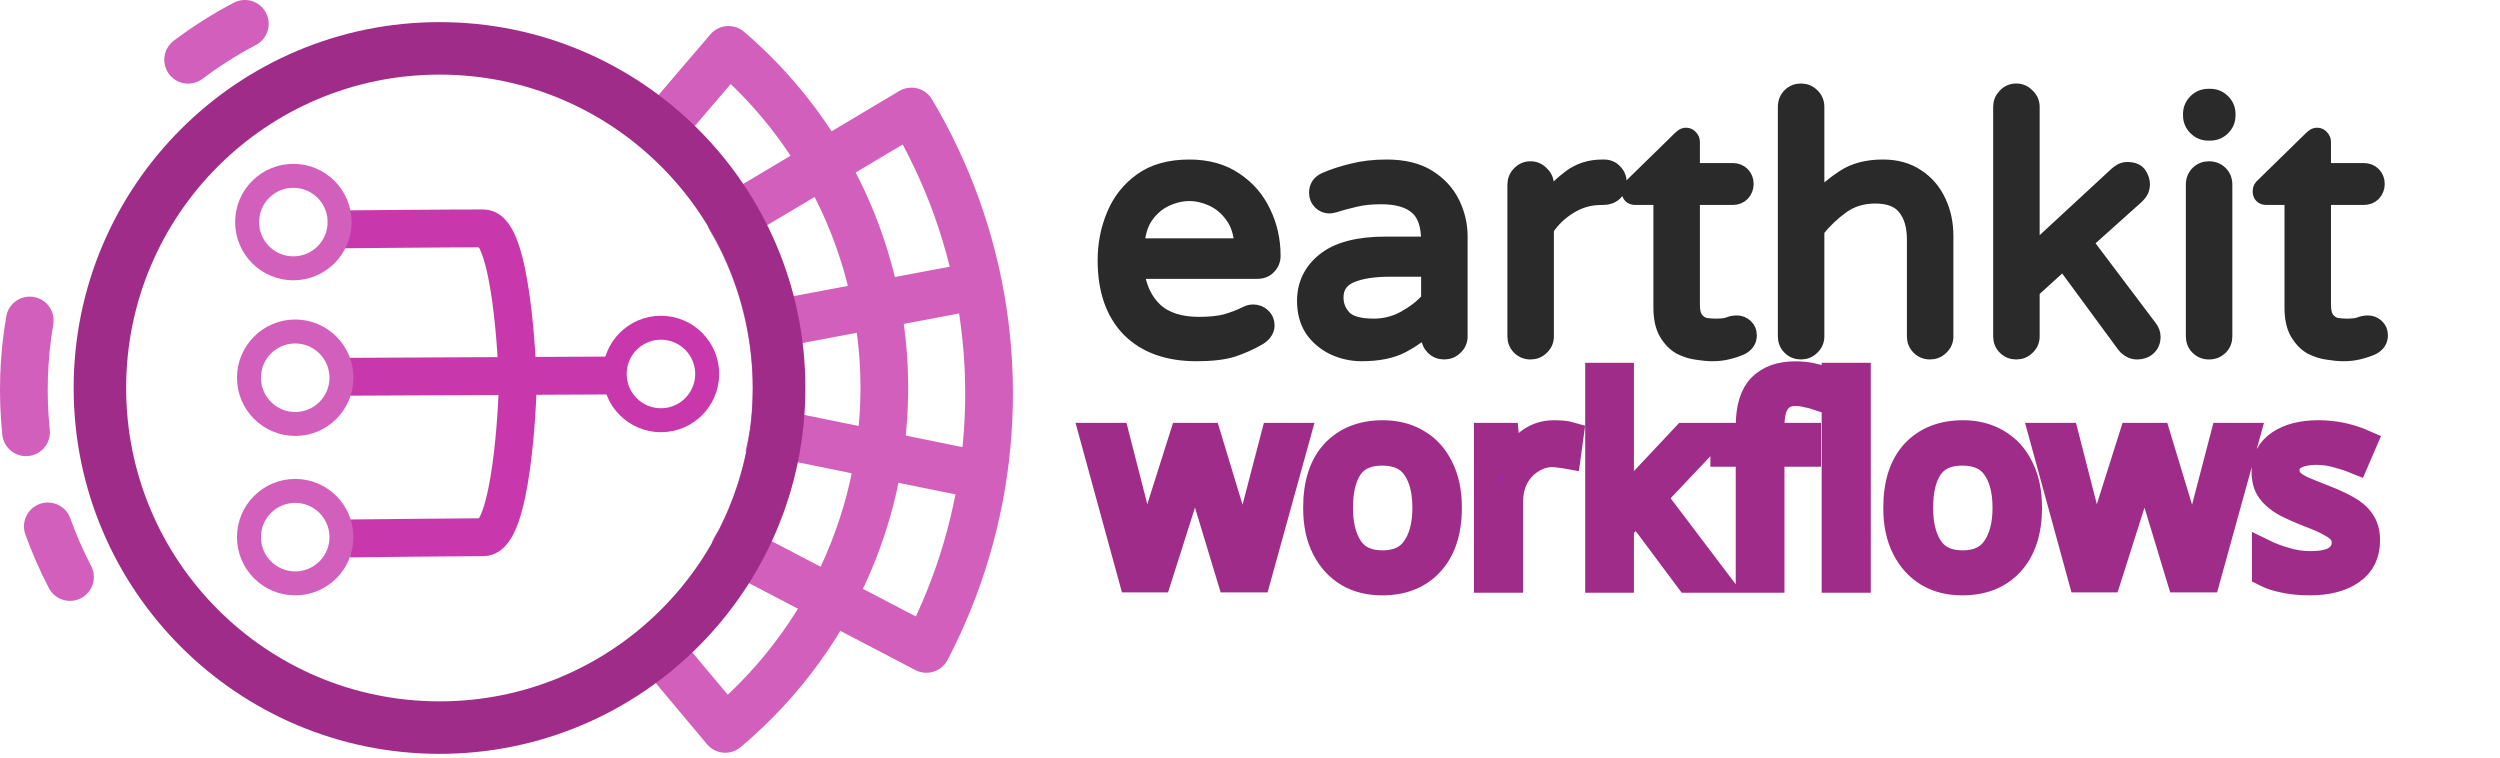
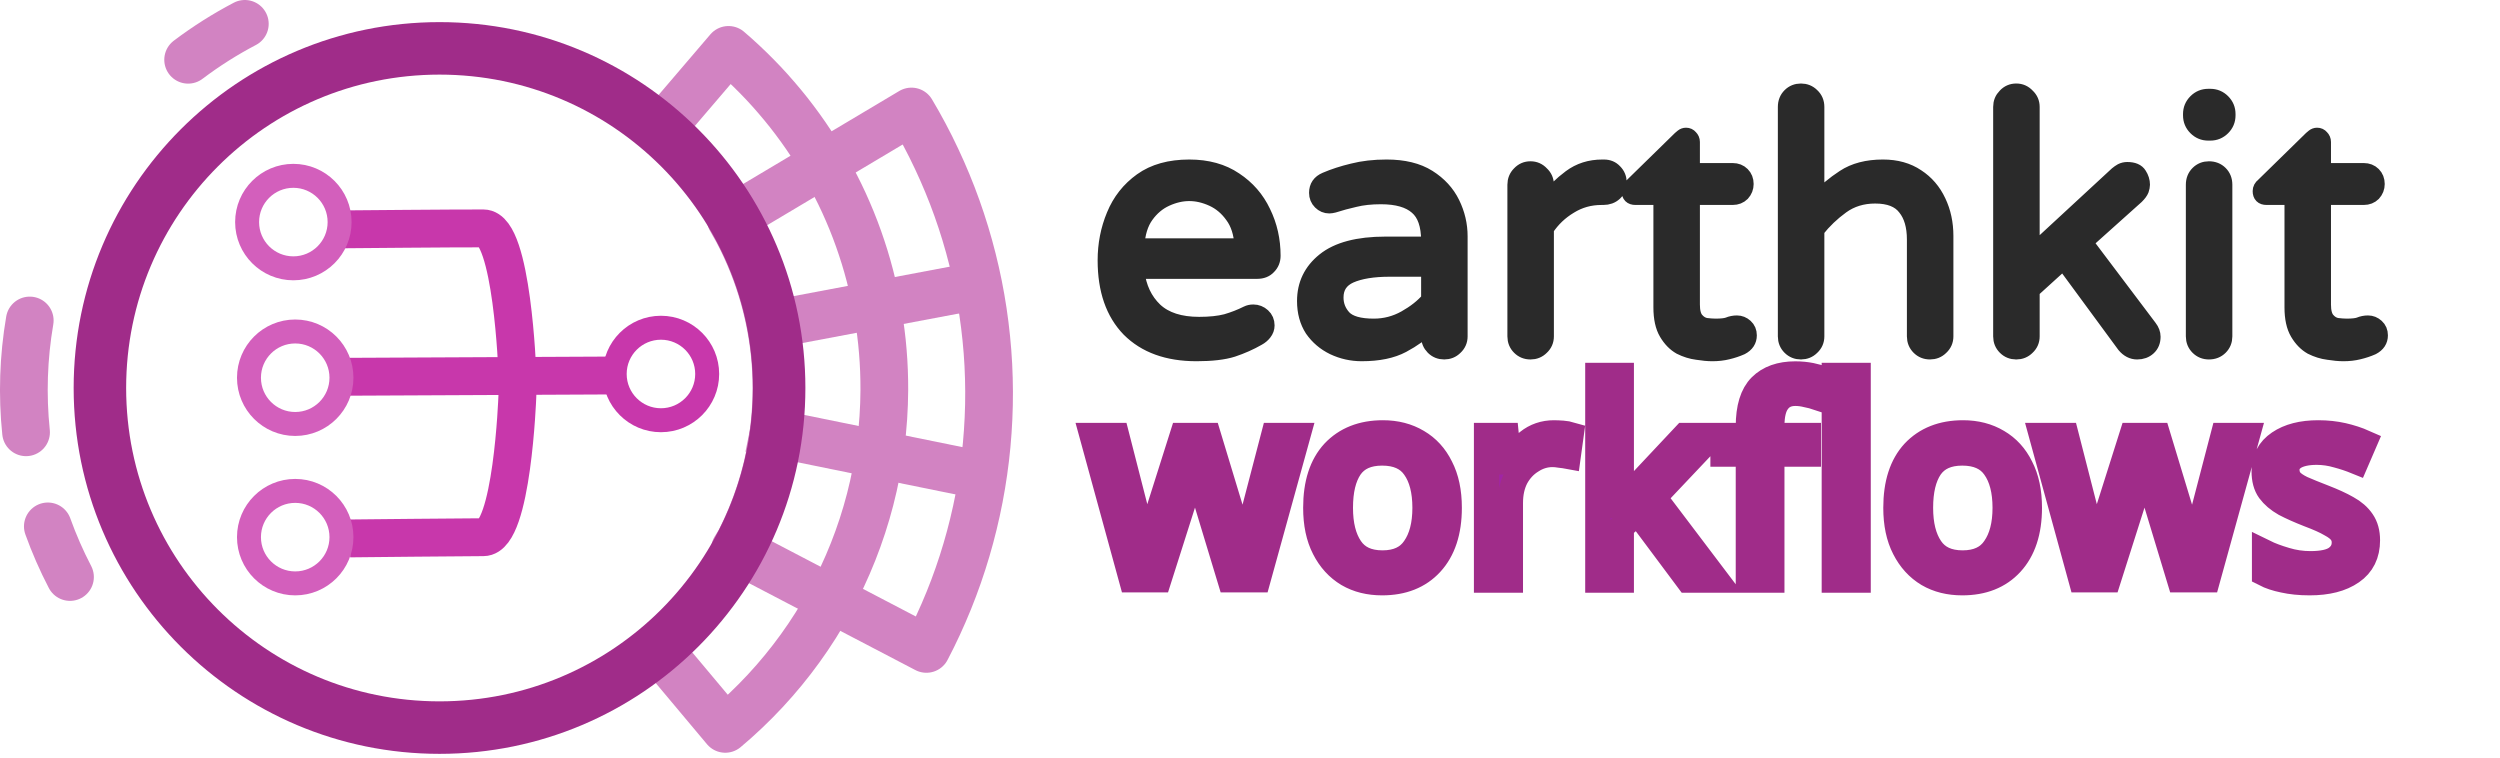
<svg xmlns="http://www.w3.org/2000/svg" width="104.771mm" height="31.75mm" viewBox="0 0 104.771 31.75" version="1.1" id="svg1">
  <defs id="defs1" />
  <g id="layer1" transform="translate(-30.97545,-17.71919)" style="display:inline">
    <path style="font-size:50.992px;font-family:'Varela Round';-inkscape-font-specification:'Varela Round';white-space:pre;shape-padding:4.756;fill:#2a2a2a;stroke:#2a2a2a;stroke-width:2.065;stroke-linecap:round;stroke-linejoin:round" d="m 317.688,149.913 q -6.221,0 -9.74,-3.518 -3.467,-3.569 -3.467,-9.995 0,-3.467 1.275,-6.527 1.275,-3.111 3.977,-5.048 2.703,-1.938 6.935,-1.938 3.926,0 6.629,1.836 2.703,1.785 4.079,4.691 1.428,2.907 1.428,6.323 0,0.969 -0.663,1.632 -0.612,0.663 -1.683,0.663 h -17.286 q 0.408,3.416 2.601,5.507 2.193,2.04 6.323,2.04 2.295,0 3.875,-0.408 1.581,-0.459 3.009,-1.173 0.408,-0.204 0.918,-0.204 0.816,0 1.428,0.561 0.612,0.561 0.612,1.428 0,0.612 -0.408,1.122 -0.357,0.459 -0.918,0.765 -1.683,0.969 -3.671,1.632 -1.938,0.612 -5.252,0.612 z m -8.516,-15.655 h 15.043 q -0.153,-2.652 -1.377,-4.283 -1.173,-1.632 -2.856,-2.397 -1.683,-0.765 -3.315,-0.765 -1.632,0 -3.314,0.765 -1.683,0.765 -2.856,2.397 -1.173,1.632 -1.326,4.283 z m 32.38,15.655 q -2.193,0 -4.13,-0.918 -1.887,-0.918 -3.06,-2.601 -1.122,-1.734 -1.122,-4.13 0,-3.62 2.856,-5.915 2.907,-2.346 8.873,-2.346 h 6.17 v -0.408 q 0,-3.416 -1.683,-4.844 -1.683,-1.479 -5.15,-1.479 -2.142,0 -3.773,0.408 -1.581,0.357 -3.009,0.816 -0.408,0.102 -0.663,0.102 -0.765,0 -1.326,-0.561 -0.561,-0.561 -0.561,-1.377 0,-1.377 1.326,-1.938 1.785,-0.765 3.926,-1.275 2.193,-0.561 4.895,-0.561 3.722,0 6.068,1.479 2.346,1.479 3.467,3.773 1.122,2.295 1.122,4.793 v 14.431 q 0,0.969 -0.714,1.632 -0.663,0.663 -1.632,0.663 -0.969,0 -1.632,-0.663 -0.663,-0.663 -0.663,-1.632 v -1.326 q -1.377,1.428 -3.671,2.652 -2.295,1.224 -5.915,1.224 z m 1.734,-4.079 q 2.397,0 4.487,-1.173 2.091,-1.173 3.365,-2.652 v -4.283 h -5.558 q -3.569,0 -5.66,0.918 -2.04,0.918 -2.04,3.111 0,1.632 1.122,2.856 1.173,1.224 4.283,1.224 z m 22.59,3.824 q -0.969,0 -1.632,-0.663 -0.663,-0.663 -0.663,-1.632 v -21.876 q 0,-0.969 0.663,-1.632 0.663,-0.714 1.632,-0.714 0.969,0 1.632,0.714 0.714,0.663 0.714,1.632 v 2.193 q 1.377,-1.836 3.365,-3.314 1.989,-1.479 4.64,-1.479 h 0.255 q 0.969,0 1.581,0.663 0.663,0.663 0.663,1.632 0,0.969 -0.663,1.581 -0.663,0.612 -1.683,0.612 h -0.255 q -2.499,0 -4.538,1.275 -2.04,1.224 -3.365,3.213 v 15.502 q 0,0.969 -0.714,1.632 -0.663,0.663 -1.632,0.663 z m 26.21,0.255 q -0.918,0 -2.193,-0.204 -1.224,-0.153 -2.448,-0.765 -1.173,-0.663 -1.989,-2.04 -0.816,-1.377 -0.816,-3.722 v -15.808 h -3.62 q -0.969,0 -0.969,-0.969 0,-0.51 0.459,-0.867 l 6.935,-6.782 q 0.102,-0.102 0.306,-0.255 0.255,-0.204 0.561,-0.204 0.408,0 0.663,0.306 0.306,0.306 0.306,0.714 v 4.079 h 5.762 q 0.867,0 1.428,0.561 0.561,0.561 0.561,1.428 0,0.816 -0.561,1.428 -0.561,0.561 -1.428,0.561 h -5.762 v 15.4 q 0,1.479 0.561,2.142 0.561,0.663 1.326,0.816 0.816,0.102 1.428,0.102 1.224,0 1.785,-0.204 0.612,-0.255 1.275,-0.255 0.714,0 1.275,0.51 0.561,0.51 0.561,1.326 0,1.173 -1.173,1.785 -0.918,0.408 -1.989,0.663 -1.02,0.255 -2.244,0.255 z m 12.799,-0.255 q -0.969,0 -1.632,-0.663 -0.663,-0.663 -0.663,-1.632 v -33.094 q 0,-1.02 0.663,-1.683 0.663,-0.663 1.632,-0.663 0.969,0 1.632,0.663 0.714,0.663 0.714,1.683 v 13.309 q 1.632,-1.785 3.824,-3.213 2.244,-1.479 5.66,-1.479 2.907,0 4.946,1.377 2.04,1.326 3.111,3.62 1.071,2.244 1.071,4.997 v 14.482 q 0,0.969 -0.714,1.632 -0.663,0.663 -1.632,0.663 -0.969,0 -1.632,-0.663 -0.663,-0.663 -0.663,-1.632 v -13.972 q 0,-2.907 -1.326,-4.538 -1.275,-1.683 -4.283,-1.683 -2.754,0 -4.793,1.479 -2.04,1.479 -3.569,3.416 v 15.298 q 0,0.969 -0.714,1.632 -0.663,0.663 -1.632,0.663 z m 31.054,0 q -0.969,0 -1.632,-0.663 -0.663,-0.663 -0.663,-1.632 v -33.094 q 0,-0.969 0.663,-1.632 0.663,-0.714 1.632,-0.714 0.969,0 1.632,0.714 0.714,0.663 0.714,1.632 v 20.856 l 12.136,-11.218 q 0.306,-0.255 0.663,-0.459 0.408,-0.204 0.867,-0.204 1.326,0 1.785,0.765 0.459,0.714 0.459,1.479 0,0.306 -0.153,0.765 -0.153,0.408 -0.714,0.969 l -7.343,6.578 9.23,12.238 q 0.51,0.663 0.51,1.377 0,1.02 -0.663,1.632 -0.663,0.612 -1.683,0.612 -1.071,0 -1.887,-0.969 l -8.771,-11.932 -4.436,4.028 v 6.578 q 0,0.969 -0.714,1.632 -0.663,0.663 -1.632,0.663 z m 27.689,-31.564 q -1.071,0 -1.836,-0.765 -0.765,-0.765 -0.765,-1.836 v -0.204 q 0,-1.071 0.765,-1.836 0.765,-0.765 1.836,-0.765 h 0.306 q 1.071,0 1.836,0.765 0.765,0.765 0.765,1.836 v 0.204 q 0,1.071 -0.765,1.836 -0.765,0.765 -1.836,0.765 z m 0.102,31.564 q -0.969,0 -1.632,-0.663 -0.663,-0.663 -0.663,-1.632 v -21.876 q 0,-1.02 0.663,-1.683 0.663,-0.663 1.632,-0.663 1.02,0 1.683,0.663 0.663,0.663 0.663,1.683 v 21.876 q 0,0.969 -0.663,1.632 -0.663,0.663 -1.683,0.663 z m 19.377,0.255 q -0.918,0 -2.193,-0.204 -1.224,-0.153 -2.448,-0.765 -1.173,-0.663 -1.989,-2.04 -0.816,-1.377 -0.816,-3.722 v -15.808 h -3.62 q -0.969,0 -0.969,-0.969 0,-0.51 0.459,-0.867 l 6.935,-6.782 q 0.102,-0.102 0.306,-0.255 0.255,-0.204 0.561,-0.204 0.408,0 0.663,0.306 0.306,0.306 0.306,0.714 v 4.079 h 5.762 q 0.867,0 1.428,0.561 0.561,0.561 0.561,1.428 0,0.816 -0.561,1.428 -0.561,0.561 -1.428,0.561 h -5.762 v 15.4 q 0,1.479 0.561,2.142 0.561,0.663 1.326,0.816 0.816,0.102 1.428,0.102 1.224,0 1.785,-0.204 0.612,-0.255 1.275,-0.255 0.714,0 1.275,0.51 0.561,0.51 0.561,1.326 0,1.173 -1.173,1.785 -0.918,0.408 -1.989,0.663 -1.02,0.255 -2.244,0.255 z" id="text12" transform="matrix(0.2905664,0,0,0.2905664,-11.19646,-11.00216)" aria-label="earthkit" />
    <path style="fill:#f9f9f9;stroke:none;stroke-width:0;stroke-linecap:square;stroke-dasharray:none" d="M 42.26,67.257 V 77.453" id="path59" />
    <text xml:space="preserve" style="font-style:normal;font-variant:normal;font-weight:normal;font-stretch:normal;font-size:11.289px;font-family:'Varela Round';-inkscape-font-specification:'Varela Round';display:inline;fill:#a024a5;stroke:#a02c89;stroke-width:1.058;stroke-linecap:square;stroke-opacity:1;fill-opacity:1" x="76.619" y="42.032" id="text1">
      <tspan id="tspan1" style="font-style:normal;font-variant:normal;font-weight:normal;font-stretch:normal;font-size:11.289px;font-family:'Varela Round';-inkscape-font-specification:'Varela Round';fill:#a024a5;stroke:#a02c89;stroke-width:1.058;stroke-opacity:1;fill-opacity:1" x="76.619" y="42.032">workflows</tspan>
    </text>
  </g>
  <g id="layer2" transform="translate(-30.97545,-17.71919)" style="display:inline">
-     <g id="g12" style="stroke:#d35fbc;stroke-width:2;stroke-dasharray:none;stroke-opacity:1;fill:none">
-       <g id="g11" style="stroke:#d35fbc;stroke-width:2;stroke-dasharray:none;stroke-opacity:1;fill:none">
-         <path d="m 58.642,23.16 a 14.233,14.233 0 0 1 0.024,0.02 14.233,14.233 0 0 1 0.535,0.483 14.233,14.233 0 0 1 0.51,0.51 14.233,14.233 0 0 1 0.484,0.535 14.233,14.233 0 0 1 0.456,0.559 14.233,14.233 0 0 1 0.427,0.581 14.233,14.233 0 0 1 0.397,0.602 14.233,14.233 0 0 1 0.366,0.621 14.233,14.233 0 0 1 0.334,0.639 14.233,14.233 0 0 1 0.301,0.655 14.233,14.233 0 0 1 0.268,0.67 14.233,14.233 0 0 1 0.233,0.683 14.233,14.233 0 0 1 0.198,0.693 14.233,14.233 0 0 1 0.163,0.703 14.233,14.233 0 0 1 0.127,0.71 14.233,14.233 0 0 1 0.091,0.716 14.233,14.233 0 0 1 0.055,0.719 14.233,14.233 0 0 1 0.018,0.721 14.233,14.233 0 0 1 -0.145,2.026 14.233,14.233 0 0 1 -0.431,1.984 14.233,14.233 0 0 1 -0.71,1.903 14.233,14.233 0 0 1 -0.973,1.782 14.233,14.233 0 0 1 -1.217,1.626 14.233,14.233 0 0 1 -1.436,1.436 14.233,14.233 0 0 1 -0.187,0.14 l 2.84,3.388 a 18.639,18.639 0 0 0 1.675,-1.592 18.639,18.639 0 0 0 1.466,-1.786 18.639,18.639 0 0 0 1.234,-1.954 18.639,18.639 0 0 0 0.982,-2.091 18.639,18.639 0 0 0 0.716,-2.197 18.639,18.639 0 0 0 0.438,-2.269 18.639,18.639 0 0 0 0.155,-2.305 18.639,18.639 0 0 0 -0.003,-0.405 18.639,18.639 0 0 0 -0.011,-0.405 18.639,18.639 0 0 0 -0.02,-0.404 18.639,18.639 0 0 0 -0.029,-0.404 18.639,18.639 0 0 0 -0.037,-0.403 18.639,18.639 0 0 0 -0.047,-0.402 18.639,18.639 0 0 0 -0.055,-0.4 18.639,18.639 0 0 0 -0.064,-0.4 18.639,18.639 0 0 0 -0.072,-0.398 18.639,18.639 0 0 0 -0.081,-0.396 18.639,18.639 0 0 0 -0.089,-0.395 18.639,18.639 0 0 0 -0.098,-0.393 18.639,18.639 0 0 0 -0.106,-0.39 18.639,18.639 0 0 0 -0.115,-0.388 18.639,18.639 0 0 0 -0.124,-0.386 18.639,18.639 0 0 0 -0.131,-0.382 18.639,18.639 0 0 0 -0.14,-0.38 18.639,18.639 0 0 0 -0.148,-0.376 18.639,18.639 0 0 0 -0.157,-0.373 18.639,18.639 0 0 0 -0.164,-0.37 18.639,18.639 0 0 0 -0.173,-0.366 A 18.639,18.639 0 0 0 65.99,25.491 18.639,18.639 0 0 0 65.802,25.133 18.639,18.639 0 0 0 65.606,24.779 18.639,18.639 0 0 0 65.402,24.43 18.639,18.639 0 0 0 65.191,24.084 18.639,18.639 0 0 0 64.973,23.744 18.639,18.639 0 0 0 64.747,23.408 18.639,18.639 0 0 0 64.514,23.077 18.639,18.639 0 0 0 64.274,22.752 18.639,18.639 0 0 0 64.027,22.431 18.639,18.639 0 0 0 63.772,22.116 18.639,18.639 0 0 0 63.511,21.807 18.639,18.639 0 0 0 63.244,21.503 18.639,18.639 0 0 0 62.97,21.205 18.639,18.639 0 0 0 62.689,20.914 18.639,18.639 0 0 0 62.402,20.628 18.639,18.639 0 0 0 62.109,20.349 18.639,18.639 0 0 0 61.811,20.076 18.639,18.639 0 0 0 61.506,19.81 Z" style="fill:none;stroke:#d35fbc;stroke-width:2;stroke-linecap:square;stroke-linejoin:round;stroke-dasharray:none;stroke-opacity:1" id="path8" />
-         <path d="m 61.6,26.902 a 14.107,14.107 0 0 1 0.273,0.484 14.107,14.107 0 0 1 0.34,0.685 14.107,14.107 0 0 1 0.302,0.702 14.107,14.107 0 0 1 0.264,0.717 14.107,14.107 0 0 1 0.224,0.73 14.107,14.107 0 0 1 0.184,0.742 14.107,14.107 0 0 1 0.144,0.75 14.107,14.107 0 0 1 0.103,0.757 14.107,14.107 0 0 1 0.062,0.761 14.107,14.107 0 0 1 0.021,0.764 14.107,14.107 0 0 1 -0.174,2.207 14.107,14.107 0 0 1 -0.517,2.152 14.107,14.107 0 0 1 -0.847,2.045 14.107,14.107 0 0 1 -0.2,0.327 l 8.02,4.189 a 23.109,23.109 0 0 0 0.254,-0.5 23.109,23.109 0 0 0 0.241,-0.505 23.109,23.109 0 0 0 0.229,-0.512 23.109,23.109 0 0 0 0.217,-0.517 23.109,23.109 0 0 0 0.204,-0.522 23.109,23.109 0 0 0 0.191,-0.527 23.109,23.109 0 0 0 0.178,-0.531 23.109,23.109 0 0 0 0.165,-0.535 23.109,23.109 0 0 0 0.152,-0.539 23.109,23.109 0 0 0 0.139,-0.543 23.109,23.109 0 0 0 0.126,-0.546 23.109,23.109 0 0 0 0.113,-0.549 23.109,23.109 0 0 0 0.099,-0.551 23.109,23.109 0 0 0 0.086,-0.554 23.109,23.109 0 0 0 0.073,-0.556 23.109,23.109 0 0 0 0.059,-0.557 23.109,23.109 0 0 0 0.045,-0.558 23.109,23.109 0 0 0 0.032,-0.56 23.109,23.109 0 0 0 0.019,-0.56 23.109,23.109 0 0 0 0.005,-0.56 23.109,23.109 0 0 0 -0.009,-0.56 23.109,23.109 0 0 0 -0.022,-0.56 23.109,23.109 0 0 0 -0.036,-0.559 23.109,23.109 0 0 0 -0.05,-0.558 23.109,23.109 0 0 0 -0.063,-0.557 23.109,23.109 0 0 0 -0.076,-0.556 23.109,23.109 0 0 0 -0.09,-0.553 23.109,23.109 0 0 0 -0.103,-0.55 23.109,23.109 0 0 0 -0.117,-0.548 23.109,23.109 0 0 0 -0.13,-0.545 23.109,23.109 0 0 0 -0.143,-0.542 23.109,23.109 0 0 0 -0.156,-0.538 23.109,23.109 0 0 0 -0.169,-0.534 23.109,23.109 0 0 0 -0.182,-0.53 23.109,23.109 0 0 0 -0.195,-0.526 23.109,23.109 0 0 0 -0.208,-0.52 23.109,23.109 0 0 0 -0.22,-0.515 23.109,23.109 0 0 0 -0.233,-0.51 23.109,23.109 0 0 0 -0.244,-0.504 23.109,23.109 0 0 0 -0.257,-0.498 23.109,23.109 0 0 0 -0.269,-0.492 23.109,23.109 0 0 0 -0.281,-0.485 z" style="fill:none;fill-opacity:0;stroke:#d35fbc;stroke-width:2;stroke-linecap:square;stroke-linejoin:round;stroke-dasharray:none;stroke-opacity:1" id="path13" />
-         <path style="fill:none;stroke:#d35fbc;stroke-width:2;stroke-linecap:square;stroke-linejoin:round;stroke-dasharray:none;stroke-opacity:1" d="m 63.396,35.867 8.495,1.73" id="path10" />
-         <path style="fill:none;stroke:#d35fbc;stroke-width:2;stroke-linecap:square;stroke-linejoin:round;stroke-dasharray:none;stroke-opacity:1" d="m 63.396,31.305 8.337,-1.573" id="path11" />
+     <g id="g12" style="stroke:#d283c2;stroke-width:2;stroke-dasharray:none;stroke-opacity:1;fill:none">
+       <g id="g11" style="stroke:#d283c2;stroke-width:2;stroke-dasharray:none;stroke-opacity:1;fill:none">
+         <path d="m 58.642,23.16 a 14.233,14.233 0 0 1 0.024,0.02 14.233,14.233 0 0 1 0.535,0.483 14.233,14.233 0 0 1 0.51,0.51 14.233,14.233 0 0 1 0.484,0.535 14.233,14.233 0 0 1 0.456,0.559 14.233,14.233 0 0 1 0.427,0.581 14.233,14.233 0 0 1 0.397,0.602 14.233,14.233 0 0 1 0.366,0.621 14.233,14.233 0 0 1 0.334,0.639 14.233,14.233 0 0 1 0.301,0.655 14.233,14.233 0 0 1 0.268,0.67 14.233,14.233 0 0 1 0.233,0.683 14.233,14.233 0 0 1 0.198,0.693 14.233,14.233 0 0 1 0.163,0.703 14.233,14.233 0 0 1 0.127,0.71 14.233,14.233 0 0 1 0.091,0.716 14.233,14.233 0 0 1 0.055,0.719 14.233,14.233 0 0 1 0.018,0.721 14.233,14.233 0 0 1 -0.145,2.026 14.233,14.233 0 0 1 -0.431,1.984 14.233,14.233 0 0 1 -0.71,1.903 14.233,14.233 0 0 1 -0.973,1.782 14.233,14.233 0 0 1 -1.217,1.626 14.233,14.233 0 0 1 -1.436,1.436 14.233,14.233 0 0 1 -0.187,0.14 l 2.84,3.388 a 18.639,18.639 0 0 0 1.675,-1.592 18.639,18.639 0 0 0 1.466,-1.786 18.639,18.639 0 0 0 1.234,-1.954 18.639,18.639 0 0 0 0.982,-2.091 18.639,18.639 0 0 0 0.716,-2.197 18.639,18.639 0 0 0 0.438,-2.269 18.639,18.639 0 0 0 0.155,-2.305 18.639,18.639 0 0 0 -0.003,-0.405 18.639,18.639 0 0 0 -0.011,-0.405 18.639,18.639 0 0 0 -0.02,-0.404 18.639,18.639 0 0 0 -0.029,-0.404 18.639,18.639 0 0 0 -0.037,-0.403 18.639,18.639 0 0 0 -0.047,-0.402 18.639,18.639 0 0 0 -0.055,-0.4 18.639,18.639 0 0 0 -0.064,-0.4 18.639,18.639 0 0 0 -0.072,-0.398 18.639,18.639 0 0 0 -0.081,-0.396 18.639,18.639 0 0 0 -0.089,-0.395 18.639,18.639 0 0 0 -0.098,-0.393 18.639,18.639 0 0 0 -0.106,-0.39 18.639,18.639 0 0 0 -0.115,-0.388 18.639,18.639 0 0 0 -0.124,-0.386 18.639,18.639 0 0 0 -0.131,-0.382 18.639,18.639 0 0 0 -0.14,-0.38 18.639,18.639 0 0 0 -0.148,-0.376 18.639,18.639 0 0 0 -0.157,-0.373 18.639,18.639 0 0 0 -0.164,-0.37 18.639,18.639 0 0 0 -0.173,-0.366 A 18.639,18.639 0 0 0 65.99,25.491 18.639,18.639 0 0 0 65.802,25.133 18.639,18.639 0 0 0 65.606,24.779 18.639,18.639 0 0 0 65.402,24.43 18.639,18.639 0 0 0 65.191,24.084 18.639,18.639 0 0 0 64.973,23.744 18.639,18.639 0 0 0 64.747,23.408 18.639,18.639 0 0 0 64.514,23.077 18.639,18.639 0 0 0 64.274,22.752 18.639,18.639 0 0 0 64.027,22.431 18.639,18.639 0 0 0 63.772,22.116 18.639,18.639 0 0 0 63.511,21.807 18.639,18.639 0 0 0 63.244,21.503 18.639,18.639 0 0 0 62.97,21.205 18.639,18.639 0 0 0 62.689,20.914 18.639,18.639 0 0 0 62.402,20.628 18.639,18.639 0 0 0 62.109,20.349 18.639,18.639 0 0 0 61.811,20.076 18.639,18.639 0 0 0 61.506,19.81 Z" style="fill:none;stroke:#d283c2;stroke-width:2;stroke-linecap:square;stroke-linejoin:round;stroke-dasharray:none;stroke-opacity:1" id="path8" />
+         <path d="m 61.6,26.902 a 14.107,14.107 0 0 1 0.273,0.484 14.107,14.107 0 0 1 0.34,0.685 14.107,14.107 0 0 1 0.302,0.702 14.107,14.107 0 0 1 0.264,0.717 14.107,14.107 0 0 1 0.224,0.73 14.107,14.107 0 0 1 0.184,0.742 14.107,14.107 0 0 1 0.144,0.75 14.107,14.107 0 0 1 0.103,0.757 14.107,14.107 0 0 1 0.062,0.761 14.107,14.107 0 0 1 0.021,0.764 14.107,14.107 0 0 1 -0.174,2.207 14.107,14.107 0 0 1 -0.517,2.152 14.107,14.107 0 0 1 -0.847,2.045 14.107,14.107 0 0 1 -0.2,0.327 l 8.02,4.189 a 23.109,23.109 0 0 0 0.254,-0.5 23.109,23.109 0 0 0 0.241,-0.505 23.109,23.109 0 0 0 0.229,-0.512 23.109,23.109 0 0 0 0.217,-0.517 23.109,23.109 0 0 0 0.204,-0.522 23.109,23.109 0 0 0 0.191,-0.527 23.109,23.109 0 0 0 0.178,-0.531 23.109,23.109 0 0 0 0.165,-0.535 23.109,23.109 0 0 0 0.152,-0.539 23.109,23.109 0 0 0 0.139,-0.543 23.109,23.109 0 0 0 0.126,-0.546 23.109,23.109 0 0 0 0.113,-0.549 23.109,23.109 0 0 0 0.099,-0.551 23.109,23.109 0 0 0 0.086,-0.554 23.109,23.109 0 0 0 0.073,-0.556 23.109,23.109 0 0 0 0.059,-0.557 23.109,23.109 0 0 0 0.045,-0.558 23.109,23.109 0 0 0 0.032,-0.56 23.109,23.109 0 0 0 0.019,-0.56 23.109,23.109 0 0 0 0.005,-0.56 23.109,23.109 0 0 0 -0.009,-0.56 23.109,23.109 0 0 0 -0.022,-0.56 23.109,23.109 0 0 0 -0.036,-0.559 23.109,23.109 0 0 0 -0.05,-0.558 23.109,23.109 0 0 0 -0.063,-0.557 23.109,23.109 0 0 0 -0.076,-0.556 23.109,23.109 0 0 0 -0.09,-0.553 23.109,23.109 0 0 0 -0.103,-0.55 23.109,23.109 0 0 0 -0.117,-0.548 23.109,23.109 0 0 0 -0.13,-0.545 23.109,23.109 0 0 0 -0.143,-0.542 23.109,23.109 0 0 0 -0.156,-0.538 23.109,23.109 0 0 0 -0.169,-0.534 23.109,23.109 0 0 0 -0.182,-0.53 23.109,23.109 0 0 0 -0.195,-0.526 23.109,23.109 0 0 0 -0.208,-0.52 23.109,23.109 0 0 0 -0.22,-0.515 23.109,23.109 0 0 0 -0.233,-0.51 23.109,23.109 0 0 0 -0.244,-0.504 23.109,23.109 0 0 0 -0.257,-0.498 23.109,23.109 0 0 0 -0.269,-0.492 23.109,23.109 0 0 0 -0.281,-0.485 z" style="fill:none;fill-opacity:0;stroke:#d283c2;stroke-width:2;stroke-linecap:square;stroke-linejoin:round;stroke-dasharray:none;stroke-opacity:1" id="path13" />
+         <path style="fill:none;stroke:#d283c2;stroke-width:2;stroke-linecap:square;stroke-linejoin:round;stroke-dasharray:none;stroke-opacity:1" d="m 63.396,35.867 8.495,1.73" id="path10" />
+         <path style="fill:none;stroke:#d283c2;stroke-width:2;stroke-linecap:square;stroke-linejoin:round;stroke-dasharray:none;stroke-opacity:1" d="m 63.396,31.305 8.337,-1.573" id="path11" />
      </g>
-       <path style="fill:none;stroke:#d35fbc;stroke-width:2;stroke-linecap:round;stroke-linejoin:round;stroke-dasharray:none;stroke-opacity:1" id="path12" d="m 38.86,20.224 a 17.23,17.23 0 0 1 2.376,-1.505" />
-       <path style="fill:none;stroke:#d35fbc;stroke-width:2;stroke-linecap:round;stroke-linejoin:round;stroke-dasharray:none;stroke-opacity:1" id="path12-1" d="m 32.067,35.836 a 17.23,17.23 0 0 1 0.155,-4.686" />
-       <path style="fill:none;stroke:#d35fbc;stroke-width:2;stroke-linecap:round;stroke-linejoin:round;stroke-dasharray:none;stroke-opacity:1" id="path12-18" d="M 33.909,41.901 A 17.23,17.23 0 0 1 32.98,39.779" />
-       <g id="g1" style="stroke:#d35fbc;stroke-width:2;stroke-dasharray:none;stroke-opacity:1;fill:none" />
+       <path style="fill:none;stroke:#d283c2;stroke-width:2;stroke-linecap:round;stroke-linejoin:round;stroke-dasharray:none;stroke-opacity:1" id="path12" d="m 38.86,20.224 a 17.23,17.23 0 0 1 2.376,-1.505" />
+       <path style="fill:none;stroke:#d283c2;stroke-width:2;stroke-linecap:round;stroke-linejoin:round;stroke-dasharray:none;stroke-opacity:1" id="path12-1" d="m 32.067,35.836 a 17.23,17.23 0 0 1 0.155,-4.686" />
+       <path style="fill:none;stroke:#d283c2;stroke-width:2;stroke-linecap:round;stroke-linejoin:round;stroke-dasharray:none;stroke-opacity:1" id="path12-18" d="M 33.909,41.901 A 17.23,17.23 0 0 1 32.98,39.779" />
+       <g id="g1" style="stroke:#d283c2;stroke-width:2;stroke-dasharray:none;stroke-opacity:1;fill:none" />
    </g>
  </g>
  <g id="layer6">
    <path id="path3731-1" d="m 17.789,17.499 2.103,-2.35 c 0,0 3.353,0.151 4.508,-0.898 0.814,-0.74 1.101,-2.077 1.043,-3.203 -0.021,-0.399 -0.114,-0.999 -0.485,-1.088 -0.707,0.654 -1.359,1.499 -2.172,2.128 -0.633,0.165 -1.293,-0.056 -1.742,-0.472 -0.437,-0.405 -0.729,-1.1 -0.641,-1.704 0.158,-1.089 2.411,-1.604 1.977,-2.579 -0.194,-0.435 -1.089,-0.363 -1.63,-0.261 -0.94,0.177 -1.977,0.623 -2.504,1.456 -0.747,1.181 -0.424,4.224 -0.424,4.224 l -2.315,2.442 z" style="display:inline;fill:none;stroke:none;stroke-width:0.5;stroke-linecap:butt;stroke-linejoin:miter;stroke-miterlimit:4;stroke-dasharray:none;stroke-opacity:1" />
    <path id="path15" d="m 17.474,14.383 2.103,2.35 c 0,0 3.353,-0.151 4.508,0.898 0.814,0.74 1.101,2.077 1.043,3.203 -0.021,0.399 -0.114,0.999 -0.485,1.088 -0.707,-0.654 -1.359,-1.499 -2.172,-2.128 -0.633,-0.165 -1.293,0.056 -1.742,0.472 -0.437,0.405 -0.729,1.1 -0.641,1.704 0.158,1.089 2.411,1.604 1.977,2.579 -0.194,0.435 -1.089,0.363 -1.63,0.261 C 19.495,24.634 18.457,24.188 17.931,23.355 17.184,22.174 17.507,19.131 17.507,19.131 l -2.315,-2.442 z" style="display:inline;fill:none;stroke:none;stroke-width:0.5;stroke-linecap:butt;stroke-linejoin:miter;stroke-miterlimit:4;stroke-dasharray:none;stroke-opacity:1" />
    <path style="fill:none;fill-opacity:1;stroke:#c837ab;stroke-width:1.587;stroke-linecap:square;stroke-dasharray:none;stroke-opacity:1" d="m 14.752,9.608 c 0,0 4.3,-0.04 5.507,-0.036 1.207,0.005 1.422,6.029 1.422,6.029" id="path19" />
    <path style="fill:#ff00ff;fill-opacity:1;stroke:#c837ab;stroke-width:1.587;stroke-linecap:square;stroke-dasharray:none;stroke-opacity:1" d="m 15.358,15.786 9.538,-0.046" id="path22" />
    <path style="fill:none;fill-opacity:1;stroke:#c837ab;stroke-width:1.587;stroke-linecap:square;stroke-dasharray:none;stroke-opacity:1" d="m 15.459,22.556 c 0,0 3.592,-0.038 4.799,-0.043 1.207,-0.005 1.422,-5.872 1.422,-5.872" id="path23" />
    <circle style="fill:none;fill-opacity:1;stroke:#c837ab;stroke-width:1.004;stroke-linecap:square;stroke-opacity:1" id="circle26" cx="27.699" cy="15.673" r="1.938" />
    <circle style="fill:none;fill-opacity:1;stroke:#d35fbc;stroke-width:1.004;stroke-linecap:square;stroke-opacity:1" id="path1" cx="12.294" cy="9.307" r="1.938" />
    <circle style="fill:none;fill-opacity:1;stroke:#d35fbc;stroke-width:1.004;stroke-linecap:square;stroke-opacity:1" id="circle24" cx="12.372" cy="15.83" r="1.938" />
    <circle style="fill:none;fill-opacity:1;stroke:#d35fbc;stroke-width:1.004;stroke-linecap:square;stroke-opacity:1" id="circle25" cx="12.372" cy="22.511" r="1.938" />
  </g>
  <g id="g22" transform="translate(-30.97545,-17.71919)" style="display:inline">
    <g id="g21" style="display:inline;fill:#c83737;stroke:#a02c89;stroke-width:2.2;stroke-dasharray:none;stroke-opacity:1">
      <g id="g20" style="display:inline;fill:#c83737;stroke:#a02c89;stroke-width:2.2;stroke-linecap:square;stroke-dasharray:none;stroke-opacity:1">
        <path id="path20" style="fill:#c83737;fill-opacity:0;stroke:#a02c89;stroke-width:2.2;stroke-linecap:square;stroke-linejoin:round;stroke-dasharray:none;stroke-opacity:1" d="M 63.628,33.979 A 14.233,14.233 0 0 1 49.395,48.212 14.233,14.233 0 0 1 35.162,33.979 14.233,14.233 0 0 1 49.395,19.746 14.233,14.233 0 0 1 63.628,33.979 Z" />
      </g>
    </g>
  </g>
</svg>
